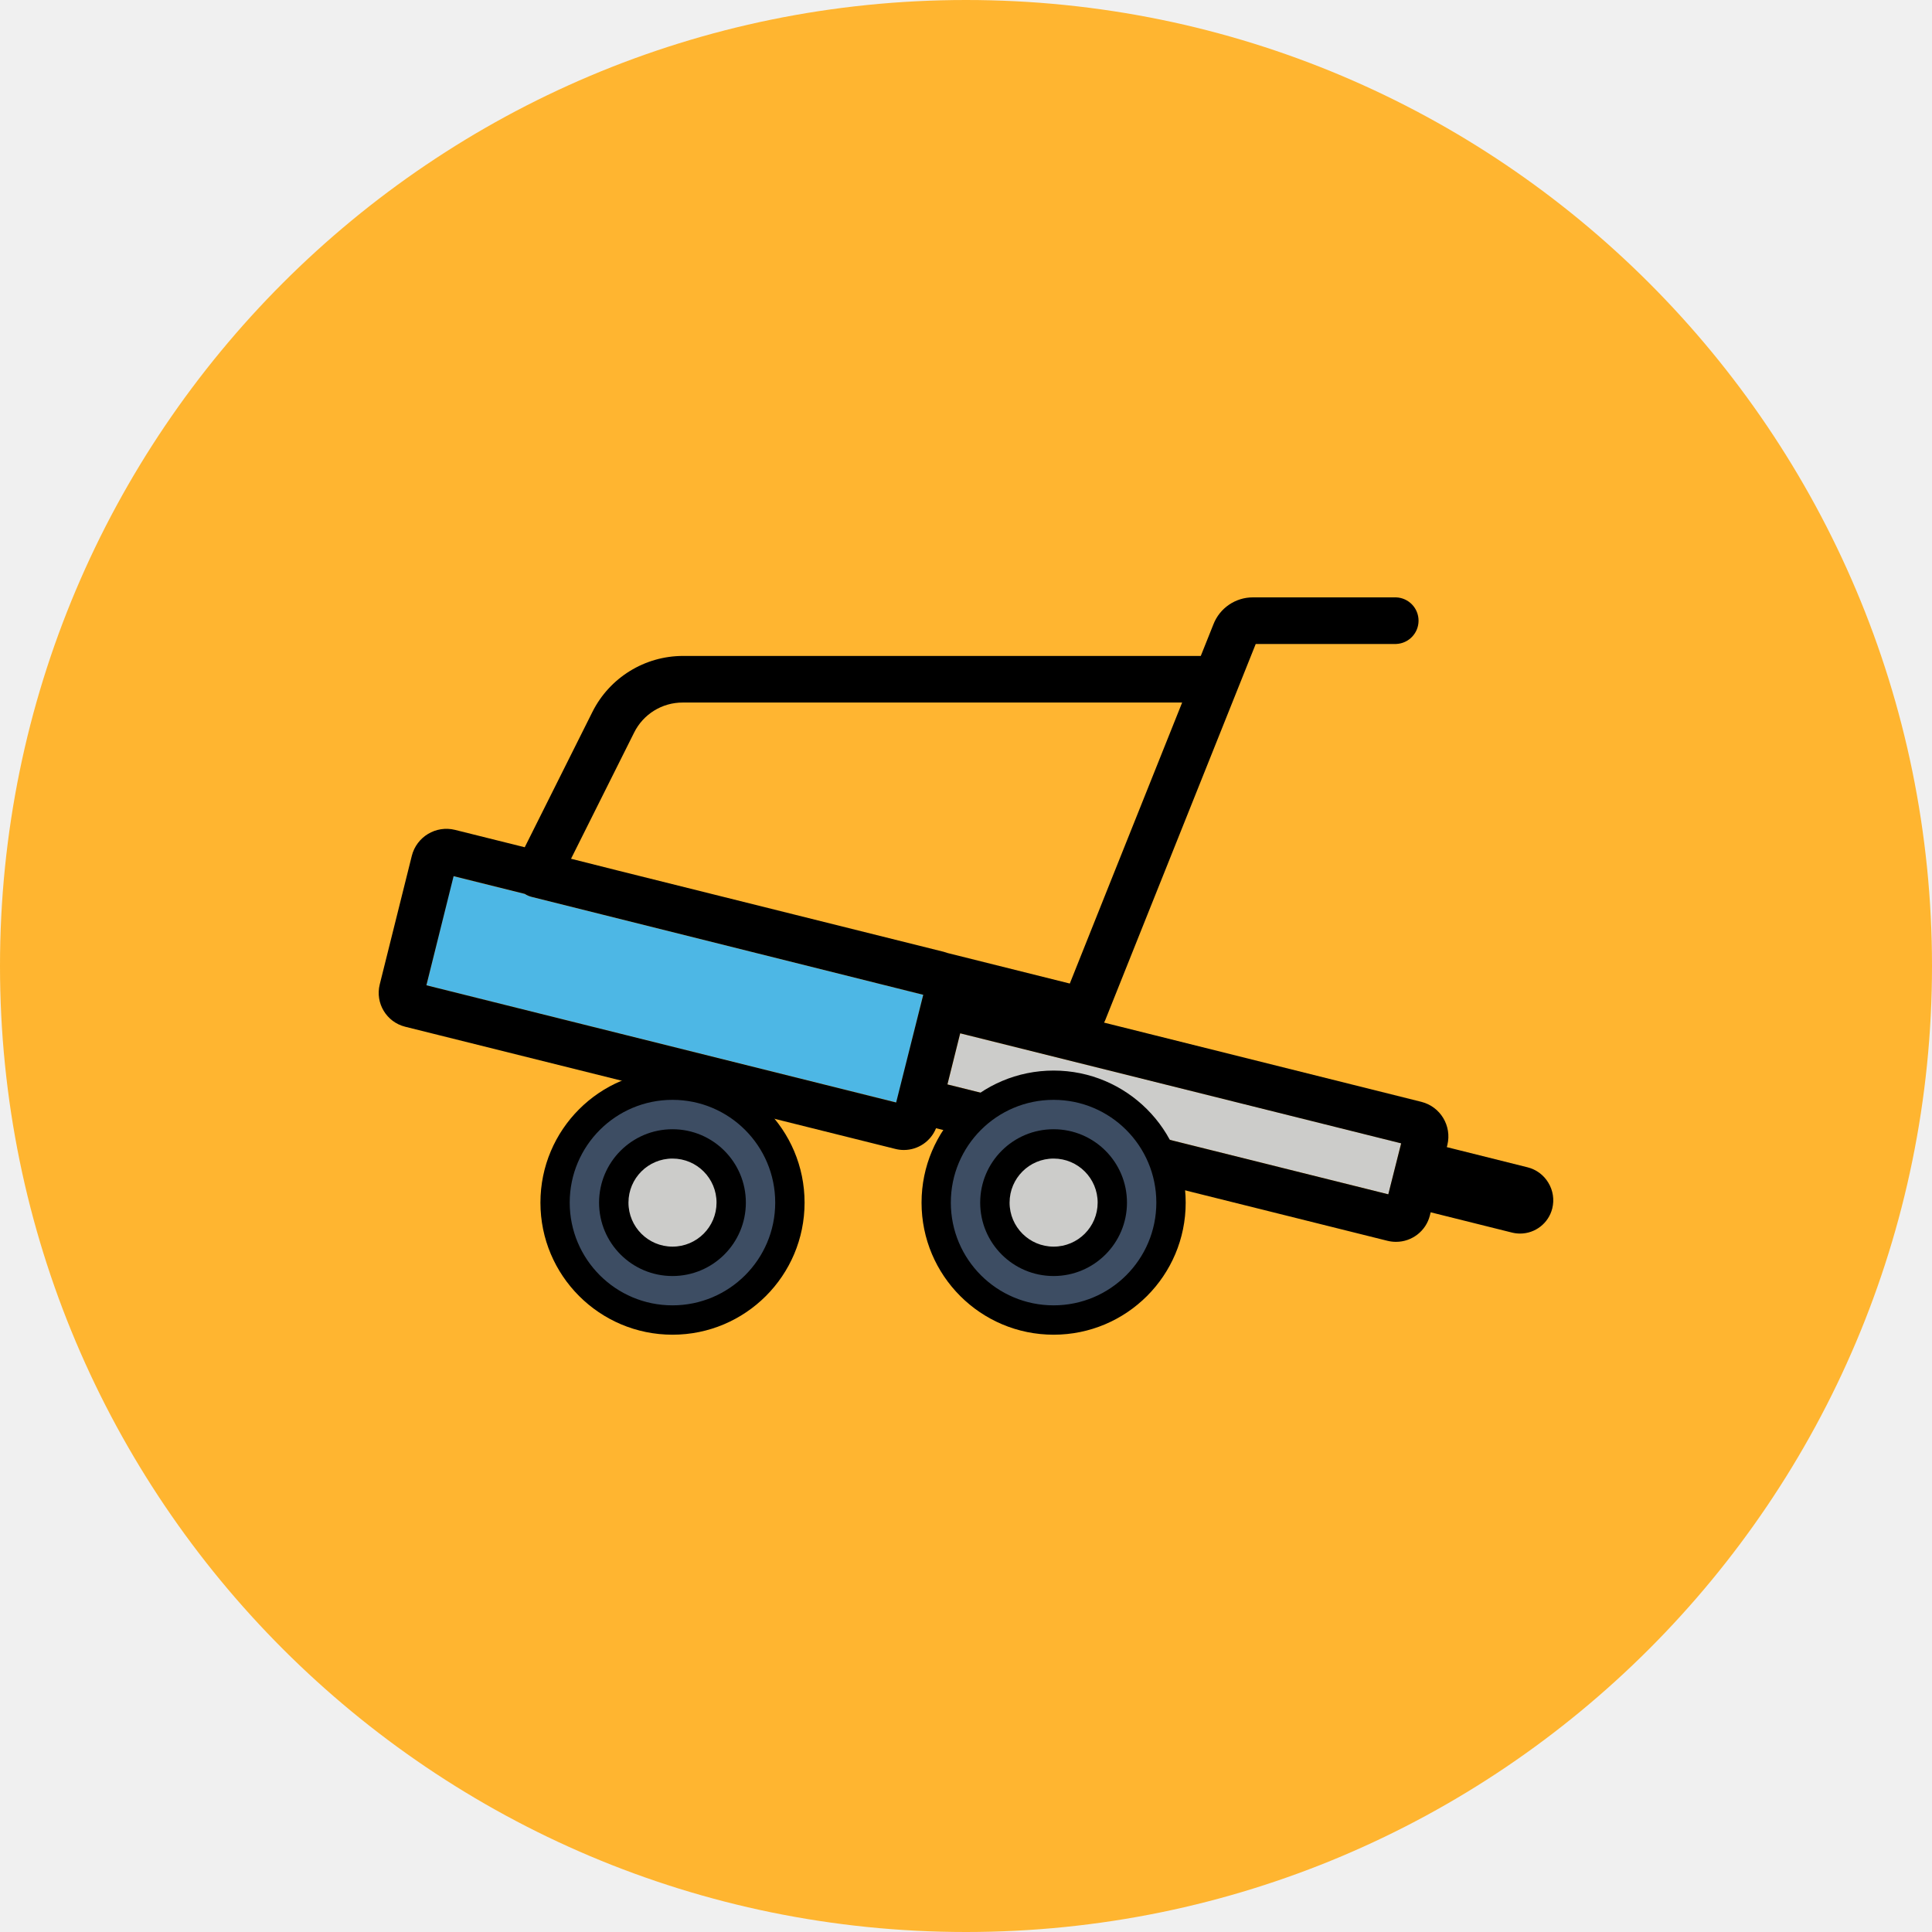
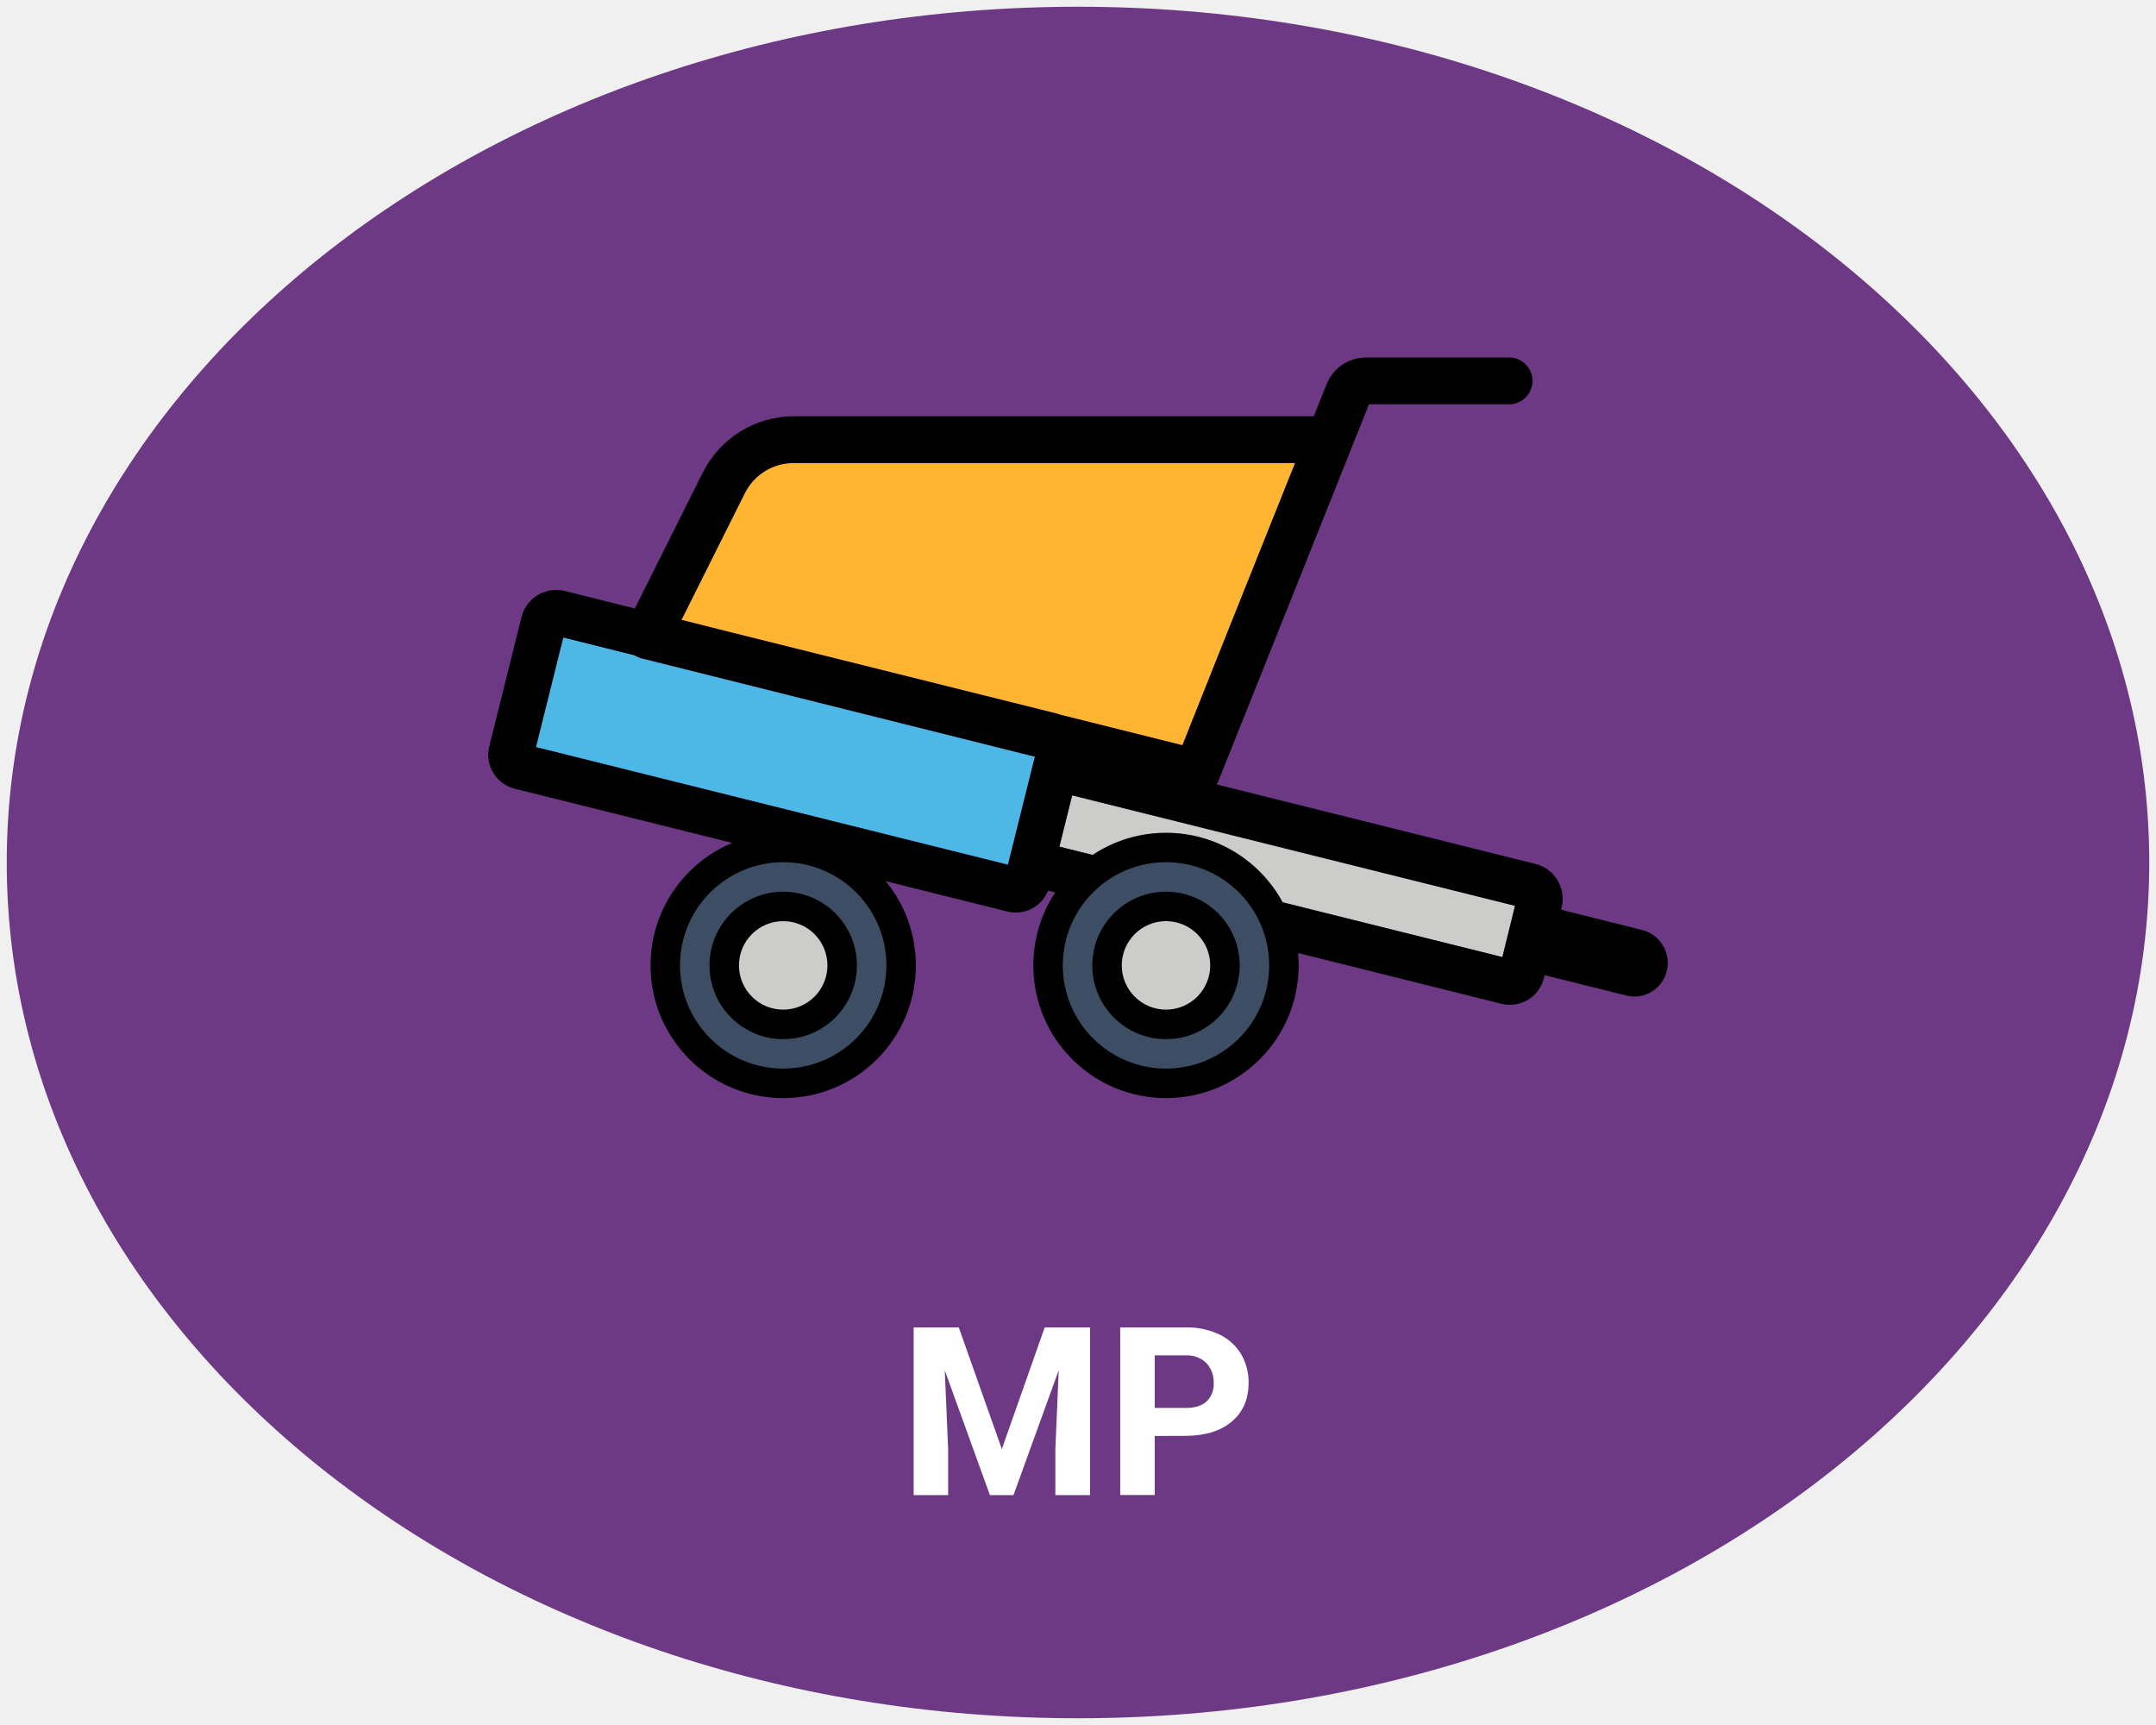
- <svg xmlns="http://www.w3.org/2000/svg" viewBox="0 0 512 512">
-   <circle cx="256" cy="256" fill="#ffb530" r="256" />
-   <path d="m251.11 252.53 32.4 8.09 11.37-28.47 18.4-46h-132.28a14.33 14.33 0 0 0 -12.93 8l-16.7 33.4 12.35 3.09 86.39 21.54a9.1 9.1 0 0 1 1 .35z" fill="#ffb531" />
-   <path d="m371.32 302.98-116.86-29.14-.12.48-3.26 13.06 116.86 29.13z" fill="#ccccca" />
-   <path d="m139 236.89-18.86-4.7-7.14 28.92 124.55 31.06 7.12-28.54-103.78-25.94a6 6 0 0 1 -1.89-.8z" fill="#4db7e5" />
-   <path d="m410.33 313.44a8.93 8.93 0 0 0 -5.54-4.1l-21.37-5.34.15-.59a9.47 9.47 0 0 0 -6.89-11.41l-84.1-21a5.45 5.45 0 0 0 .37-.77l11.11-27.79 4.14-10.34 24.58-61.44h37.22a6.18 6.18 0 0 0 0-12.35h-37.94a11.21 11.21 0 0 0 -10.49 7.14l-3.35 8.38h-137.22a26.88 26.88 0 0 0 -24 14.83l-17.94 35.87-18.46-4.6a9.46 9.46 0 0 0 -11.47 6.89l-8.5 34.08a9.25 9.25 0 0 0 6.73 11.19l129.93 32.39a9.06 9.06 0 0 0 2.25.28 9.2 9.2 0 0 0 8.52-5.77l119.65 29.84a9.51 9.51 0 0 0 2.23.27 9.25 9.25 0 0 0 9-7l.2-.83 21.57 5.38a9.21 9.21 0 0 0 2.14.26 8.8 8.8 0 0 0 8.52-6.67 8.94 8.94 0 0 0 -1.04-6.8zm-259-85.86 16.7-33.4a14.33 14.33 0 0 1 12.93-8h132.32l-18.4 46-11.37 28.47-32.4-8.09a9.1 9.1 0 0 0 -1-.32l-86.39-21.54zm86.16 64.59-124.49-31.06 7.21-28.92 18.86 4.7a6 6 0 0 0 1.85.8l103.75 25.94zm130.42 24.33-116.83-29.12 3.26-13.06.12-.48 116.86 29.16z" />
-   <circle cx="178.22" cy="318.71" fill="#3d4d63" r="31.23" />
-   <circle cx="178.22" cy="318.71" fill="#ccccca" r="16.31" />
-   <path d="m178.22 283.71a35 35 0 1 0 35 35 35 35 0 0 0 -35-35zm0 62.22a27.23 27.23 0 1 1 27.22-27.22 27.22 27.22 0 0 1 -27.22 27.22z" />
-   <path d="m178.22 299.26a19.45 19.45 0 1 0 19.44 19.45 19.44 19.44 0 0 0 -19.44-19.45zm0 31.11a11.67 11.67 0 1 1 11.67-11.66 11.67 11.67 0 0 1 -11.67 11.66z" />
-   <circle cx="279.22" cy="318.71" fill="#3d4d63" r="31.23" />
-   <circle cx="279.22" cy="318.71" fill="#ccccca" r="16.31" />
-   <path d="m279.22 283.71a35 35 0 1 0 35 35 35 35 0 0 0 -35-35zm0 62.22a27.23 27.23 0 1 1 27.22-27.22 27.22 27.22 0 0 1 -27.22 27.22z" />
-   <path d="m279.22 299.26a19.45 19.45 0 1 0 19.44 19.45 19.44 19.44 0 0 0 -19.44-19.45zm0 31.11a11.67 11.67 0 1 1 11.67-11.66 11.67 11.67 0 0 1 -11.67 11.66z" />
+ <svg xmlns="http://www.w3.org/2000/svg" viewBox="0 0 640 512">
+   <defs>
+     <style>.cls-1{fill:#6e3984;}.cls-2{fill:#ffb531;}.cls-3{fill:#ccccca;}.cls-4{fill:#4db7e5;}.cls-5{fill:#3d4d63;}.cls-6{fill:#fff;}</style>
+   </defs>
+   <g id="Equipments">
+     <g id="base">
+       <ellipse class="cls-1" cx="320" cy="256" rx="318" ry="254" />
+     </g>
+     <g id="icon-mai_pump">
+       <path class="cls-2" d="M314.49,212.09,351,221.2l12.79-32,20.7-51.75H235.62a16.14,16.14,0,0,0-14.55,9h0L202.28,184l13.89,3.48,97.19,24.23A8.7,8.7,0,0,1,314.49,212.09Z" />
+       <polygon class="cls-3" points="449.73 268.85 318.27 236.07 318.13 236.61 314.47 251.3 445.94 284.08 449.73 268.85" />
+       <path class="cls-4" d="M188.42,194.5l-21.22-5.29-8.11,32.54,140.12,34.94,8-32.1-116.7-29.18A6.88,6.88,0,0,1,188.42,194.5Z" />
+       <path d="M493.62,280.62a10,10,0,0,0-6.23-4.61l-24-6,.17-.67a10.66,10.66,0,0,0-7.75-12.91l-94.62-23.59a6.35,6.35,0,0,0,.42-.87l12.5-31.25h0l4.66-11.64h0L406.37,120h41.86a6.95,6.95,0,0,0,0-13.89H405.57a12.63,12.63,0,0,0-11.81,8L390,123.54H235.58a30.27,30.27,0,0,0-26.94,16.7L188.46,180.6l-20.76-5.18a10.62,10.62,0,0,0-12.9,7.76l-9.56,38.34a10.39,10.39,0,0,0,7.56,12.58L299,270.54a10.24,10.24,0,0,0,7.86-1.17,10.24,10.24,0,0,0,4.26-5L445.7,297.93h0a10.37,10.37,0,0,0,12.58-7.56l.23-.93,24.26,6.05a10,10,0,0,0,2.42.3,9.93,9.93,0,0,0,9.58-7.5A10.06,10.06,0,0,0,493.62,280.62ZM202.28,184l18.79-37.58h0a16.14,16.14,0,0,1,14.55-9H384.44l-20.7,51.75L351,221.2l-36.46-9.11a8.7,8.7,0,0,0-1.13-.35l-97.19-24.23Zm96.93,72.66L159.09,221.75l8.11-32.54,21.22,5.29a6.88,6.88,0,0,0,2.09.91l116.7,29.18ZM449,284.83h0Zm-3-.75L314.47,251.3l3.66-14.69.14-.54,131.46,32.78Z" />
+       <circle id="color" class="cls-5" cx="232.5" cy="286.54" r="35.13" />
+       <circle id="color-2" data-name="color" class="cls-3" cx="232.5" cy="286.54" r="18.35" />
+       <path d="M232.5,247.17a39.38,39.38,0,1,0,39.37,39.37A39.38,39.38,0,0,0,232.5,247.17Zm0,70a30.63,30.63,0,1,1,30.62-30.63A30.63,30.63,0,0,1,232.5,317.17Z" />
+       <path d="M232.5,264.67a21.88,21.88,0,1,0,21.87,21.87A21.87,21.87,0,0,0,232.5,264.67Zm0,35a13.13,13.13,0,1,1,13.12-13.13A13.13,13.13,0,0,1,232.5,299.67Z" />
+       <circle id="color-3" data-name="color" class="cls-5" cx="346.12" cy="286.54" r="35.13" />
+       <circle id="color-4" data-name="color" class="cls-3" cx="346.12" cy="286.54" r="18.35" />
+       <path d="M346.12,247.17a39.38,39.38,0,1,0,39.38,39.37A39.37,39.37,0,0,0,346.12,247.17Zm0,70a30.63,30.63,0,1,1,30.63-30.63A30.62,30.62,0,0,1,346.12,317.17Z" />
+       <path d="M346.12,264.67A21.88,21.88,0,1,0,368,286.54,21.87,21.87,0,0,0,346.12,264.67Zm0,35a13.13,13.13,0,1,1,13.13-13.13A13.12,13.12,0,0,1,346.12,299.67Z" />
+     </g>
+     <path class="cls-6" d="M284.61,394l12.78,36.1L310.11,394h13.46v49.77H313.28v-13.6l1-23.48-13.43,37.08h-7l-13.4-37.05,1,23.45v13.6H271.21V394Z" />
+     <path class="cls-6" d="M342.78,426.21v17.53H332.53V394h19.41A22.42,22.42,0,0,1,361.8,396a15.11,15.11,0,0,1,6.55,5.82,16.34,16.34,0,0,1,2.29,8.6q0,7.32-5,11.53t-13.86,4.23Zm0-8.31h9.16q4.06,0,6.2-1.91a7,7,0,0,0,2.14-5.47,8.25,8.25,0,0,0-2.15-5.92,8.09,8.09,0,0,0-5.95-2.32h-9.4Z" />
+   </g>
</svg>
